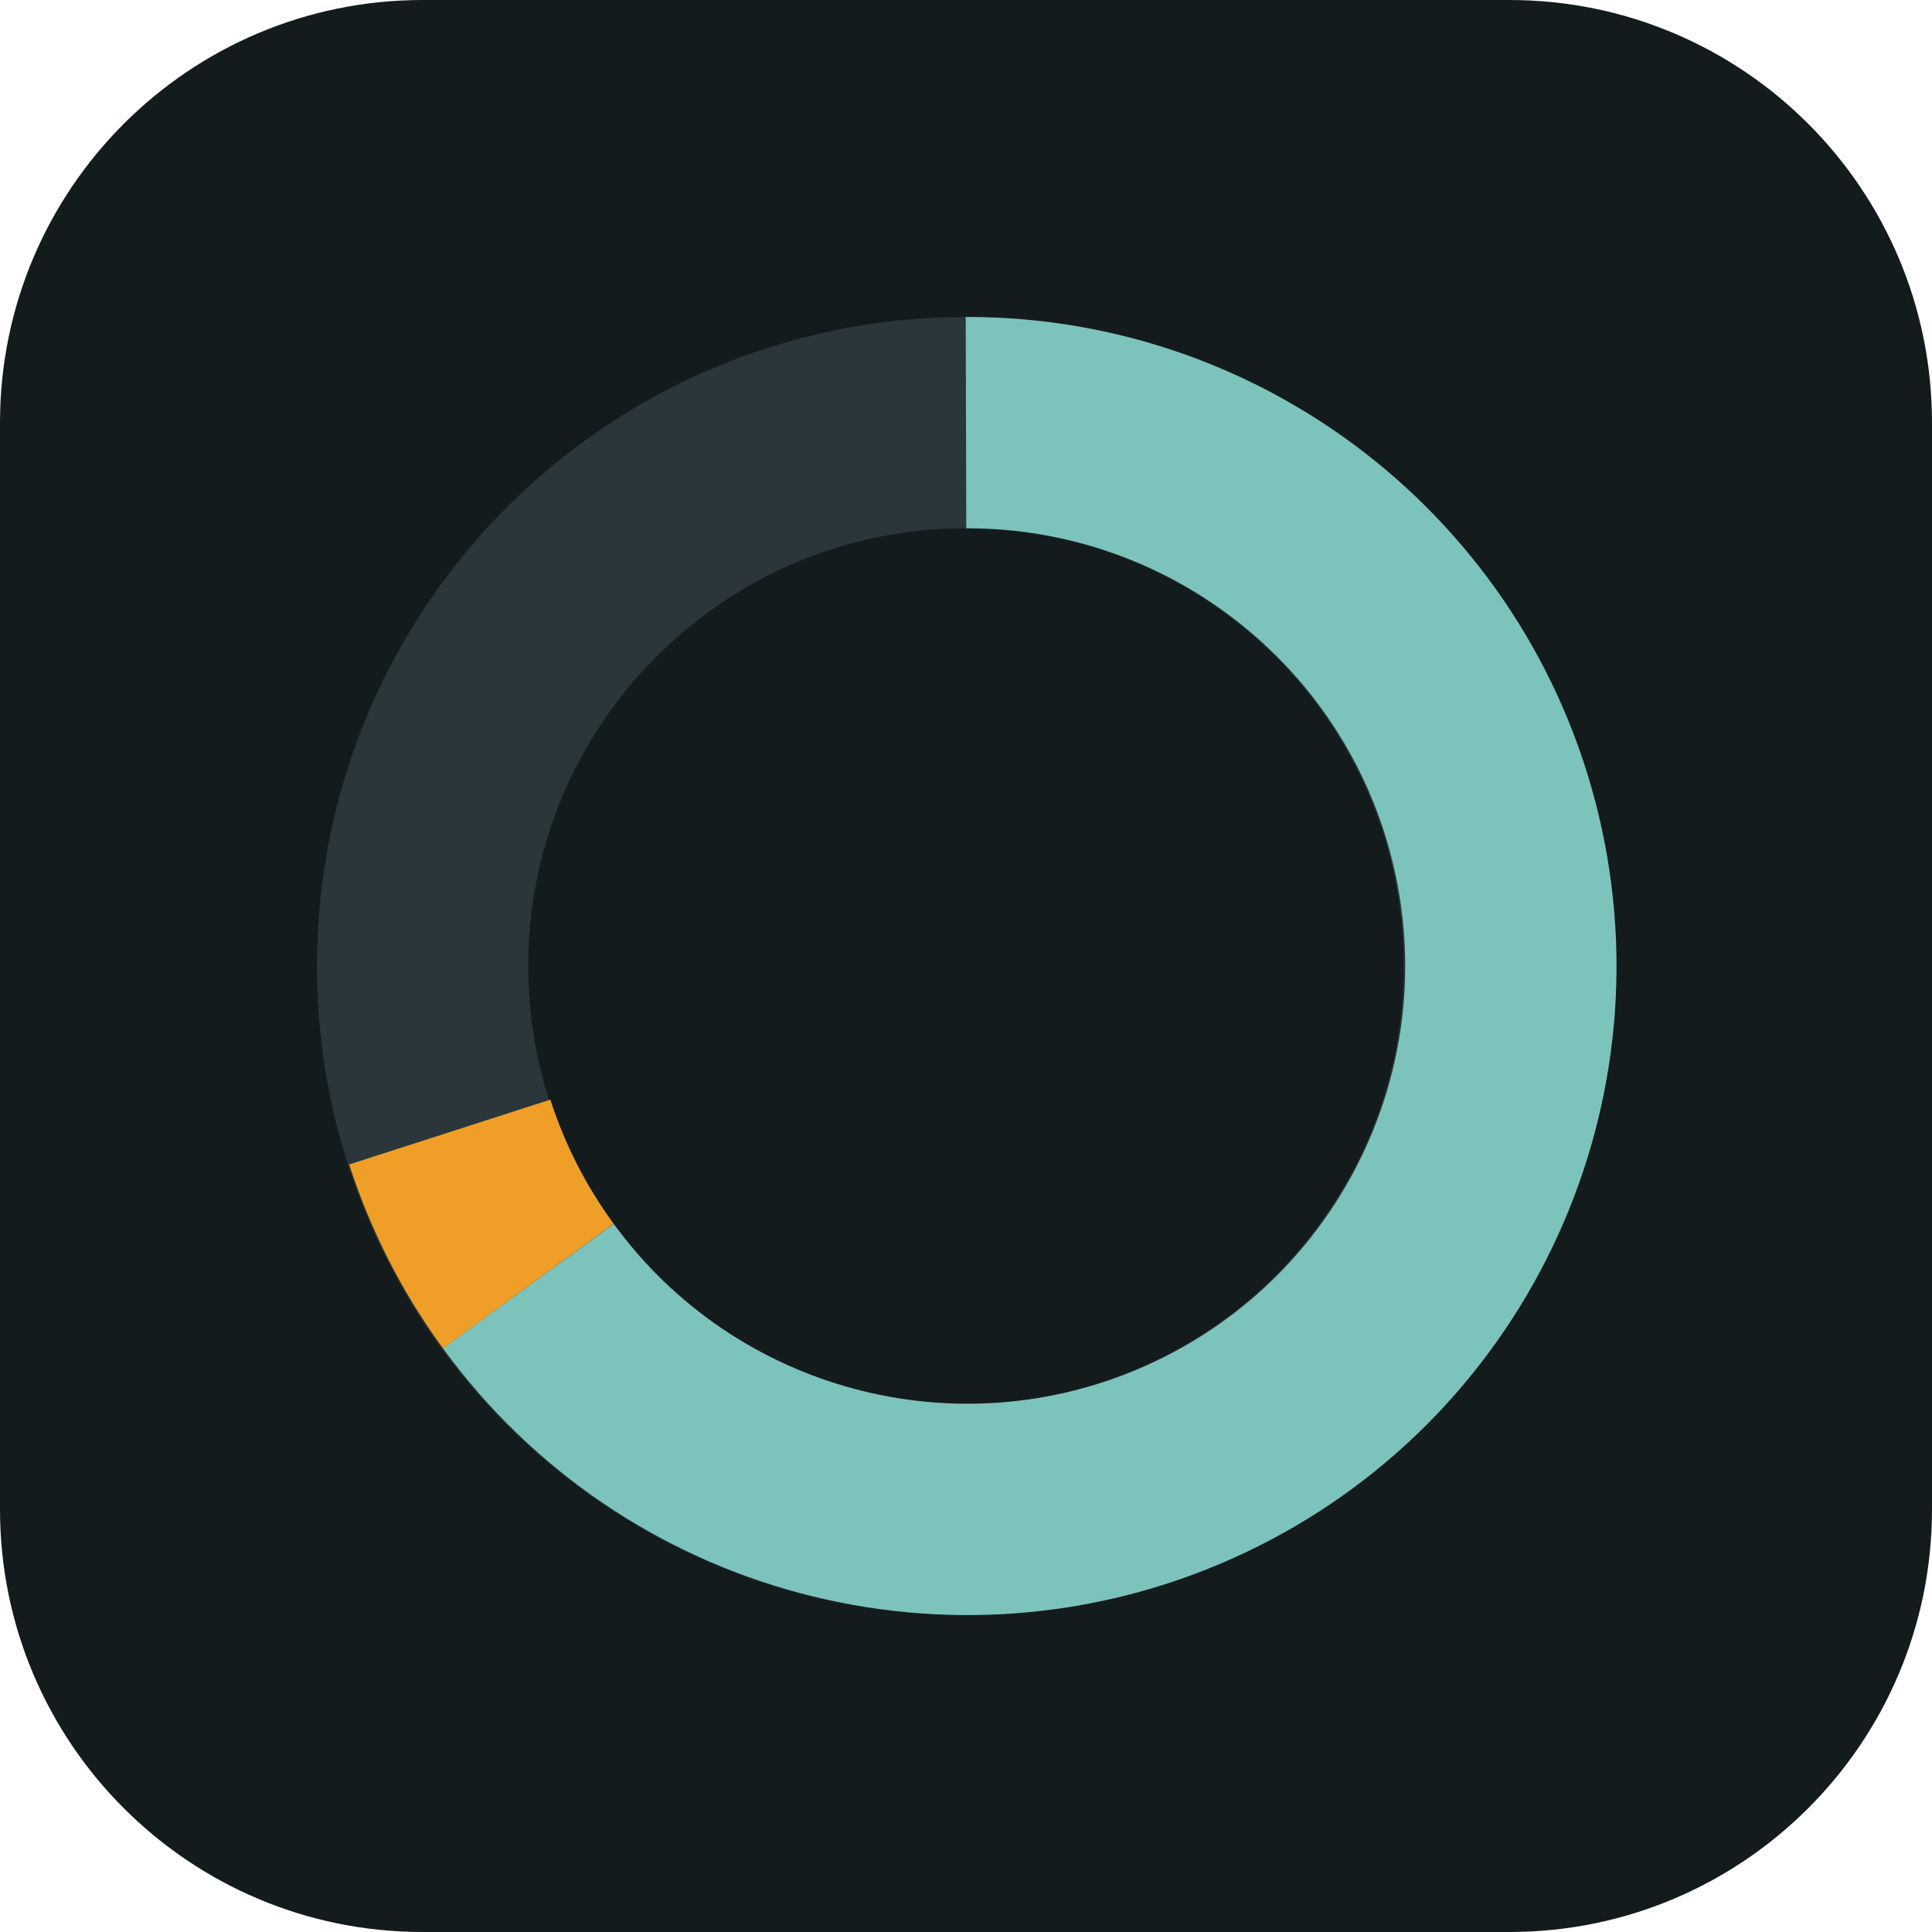
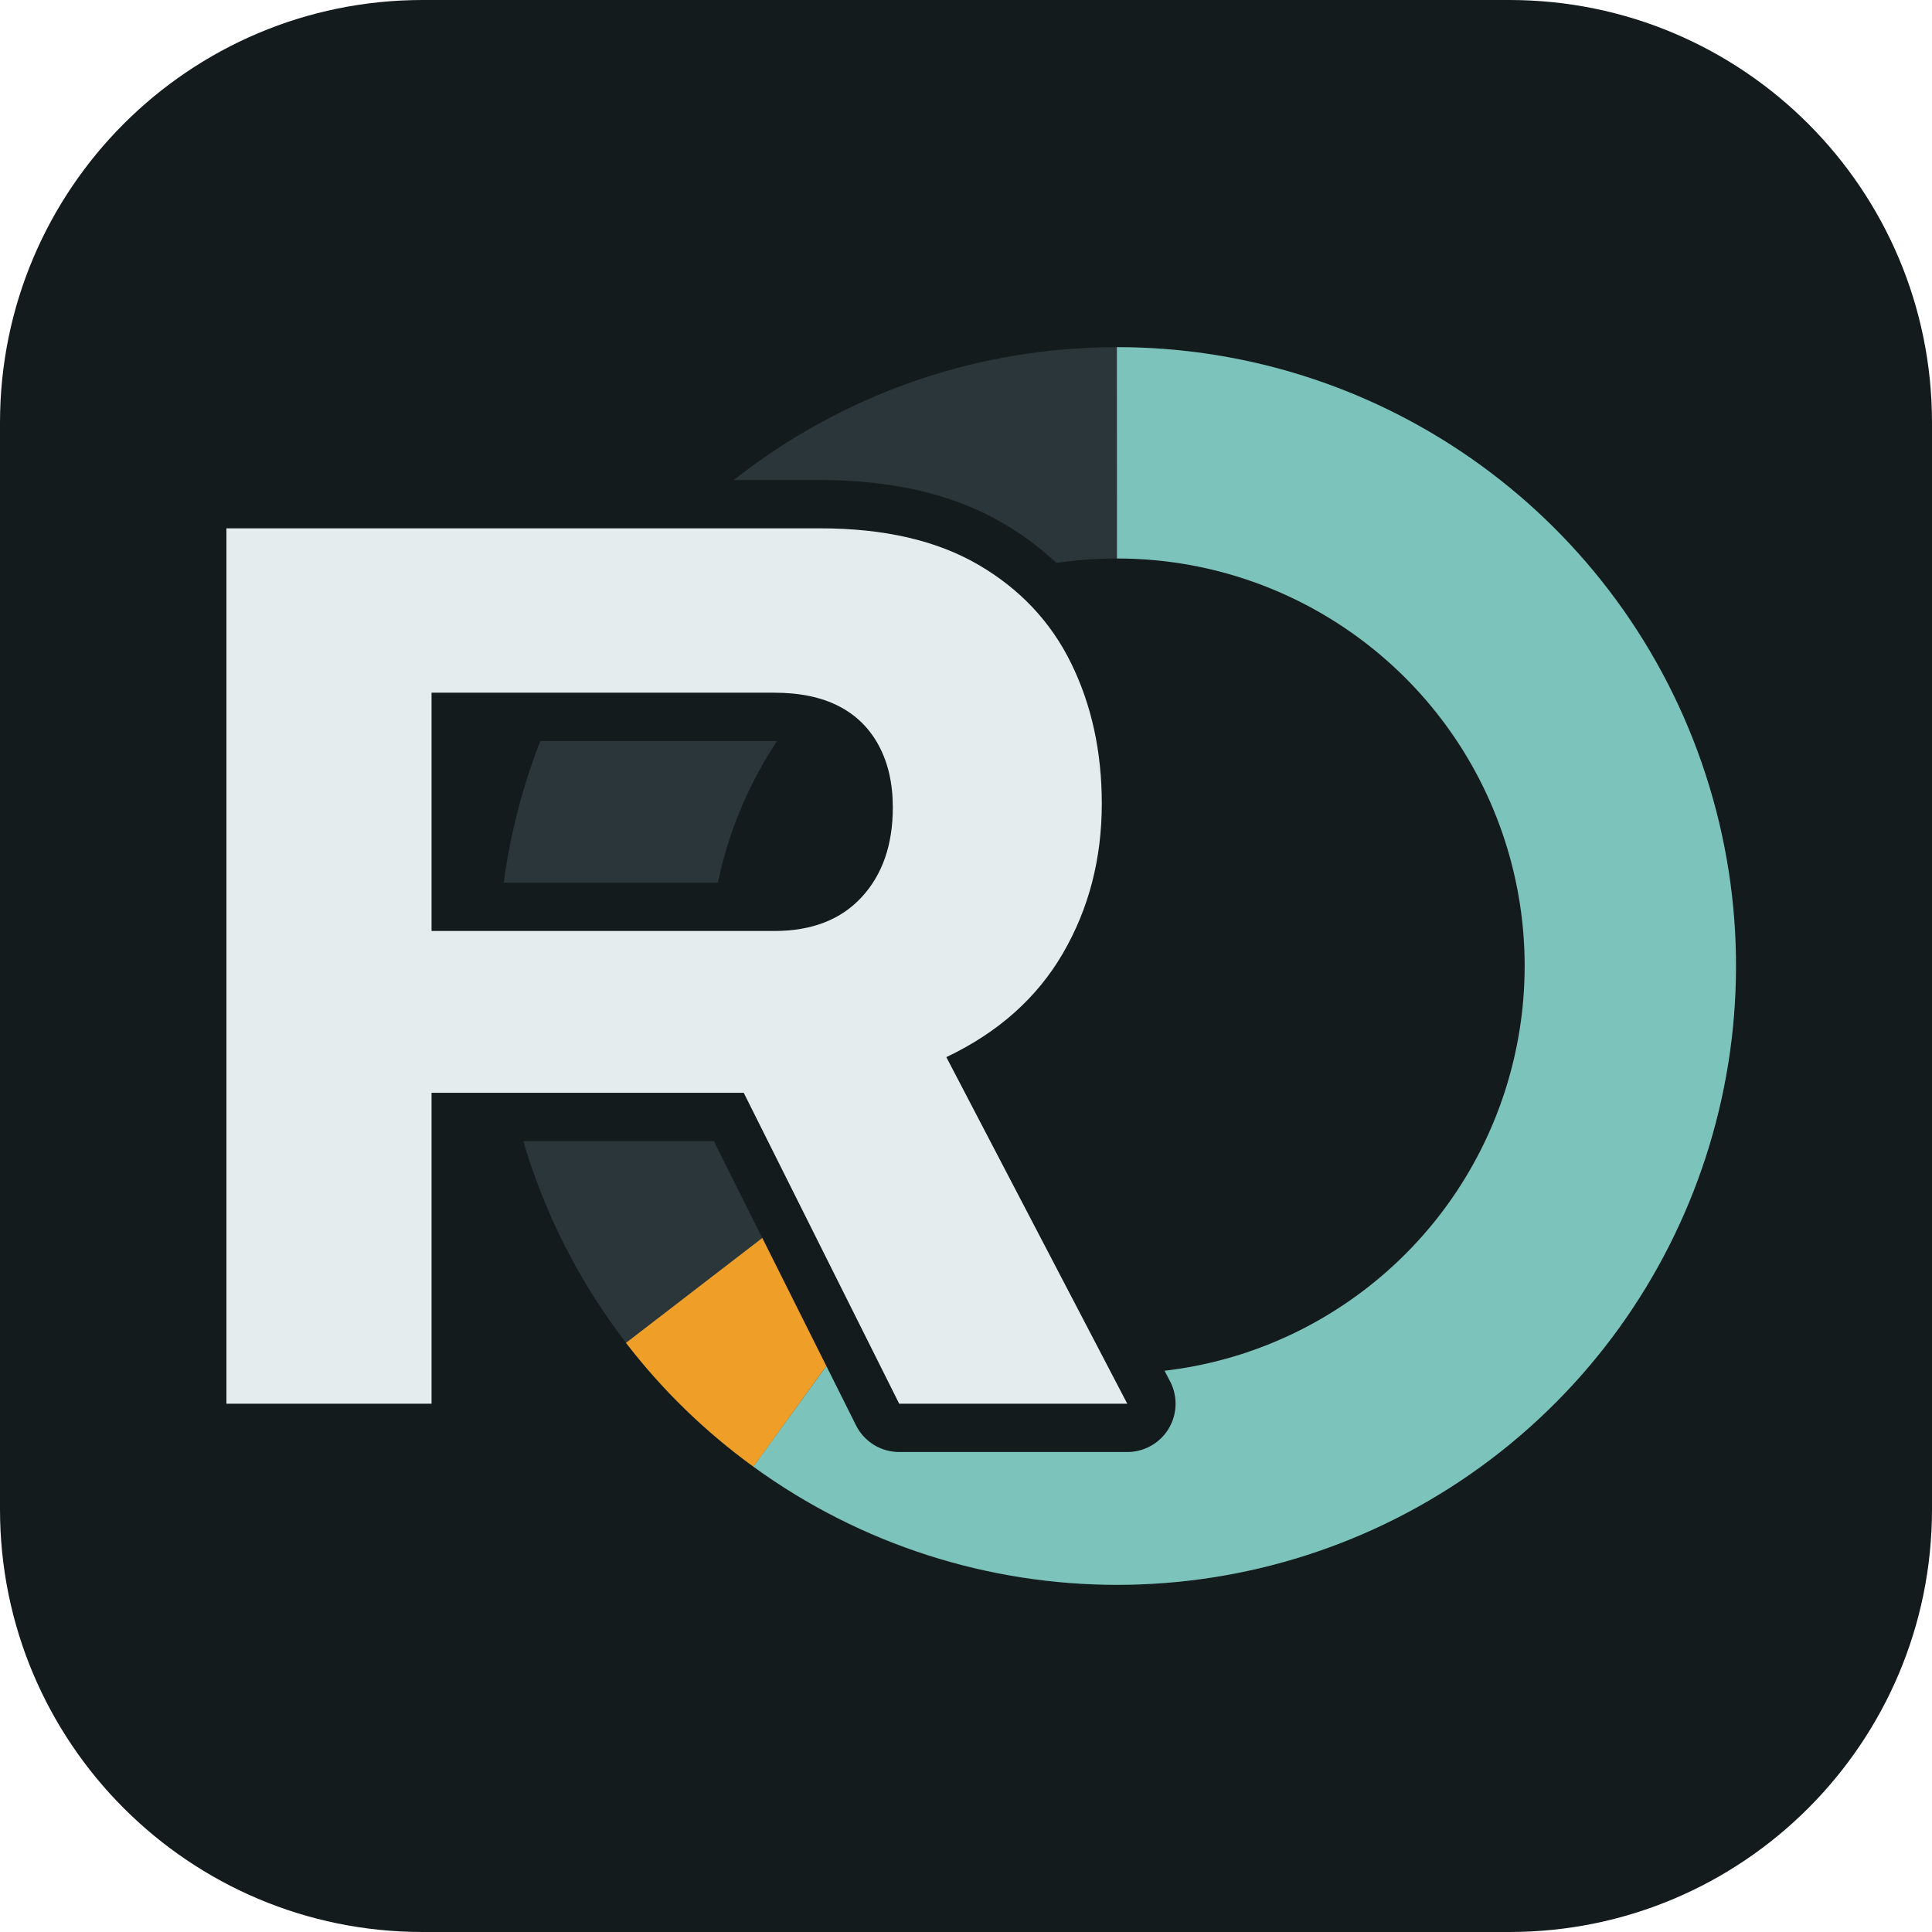
<svg xmlns="http://www.w3.org/2000/svg" viewBox="0 0 64 64">
  <rect width="64" height="64" rx="14" fill="#141B1D" />
-   <circle cx="32" cy="32" r="18" fill="none" stroke="#2A3639" stroke-width="7" />
-   <path d="M32 14 A18 18 0 1 1 17.5 42.6" fill="none" stroke="#7CC3BC" stroke-width="7" />
-   <path d="M17.5 42.6 A18 18 0 0 1 14.9 37.5" fill="none" stroke="#EF9F27" stroke-width="7" />
+   <circle cx="37" cy="32" r="17" fill="none" stroke="#2A3639" stroke-width="7" />
+   <path d="M37.00 15.00 A17 17 0 1 1 27.01 45.75" fill="none" stroke="#7CC3BC" stroke-width="7" />
+   <path d="M27.01 45.75 A17 17 0 0 1 23.51 42.35" fill="none" stroke="#EF9F27" stroke-width="7" />
+   <path transform="translate(7.5 46.5) scale(0.04221 -0.04221) translate(-84 0)" d="M84 0V687H550Q625 687 674.0 658.5Q723 630 747.0 581.0Q771 532 771 471Q771 406 740.5 353.5Q710 301 649 272L791 0H612L490 244H245V0ZM245 371H514Q558 371 582.5 397.5Q607 424 607 468Q607 496 596.0 516.5Q585 537 564.5 547.5Q544 558 514 558H245Z" fill="#E5ECED" stroke="#141B1D" stroke-width="75.8" paint-order="stroke" stroke-linejoin="round" />
</svg>
